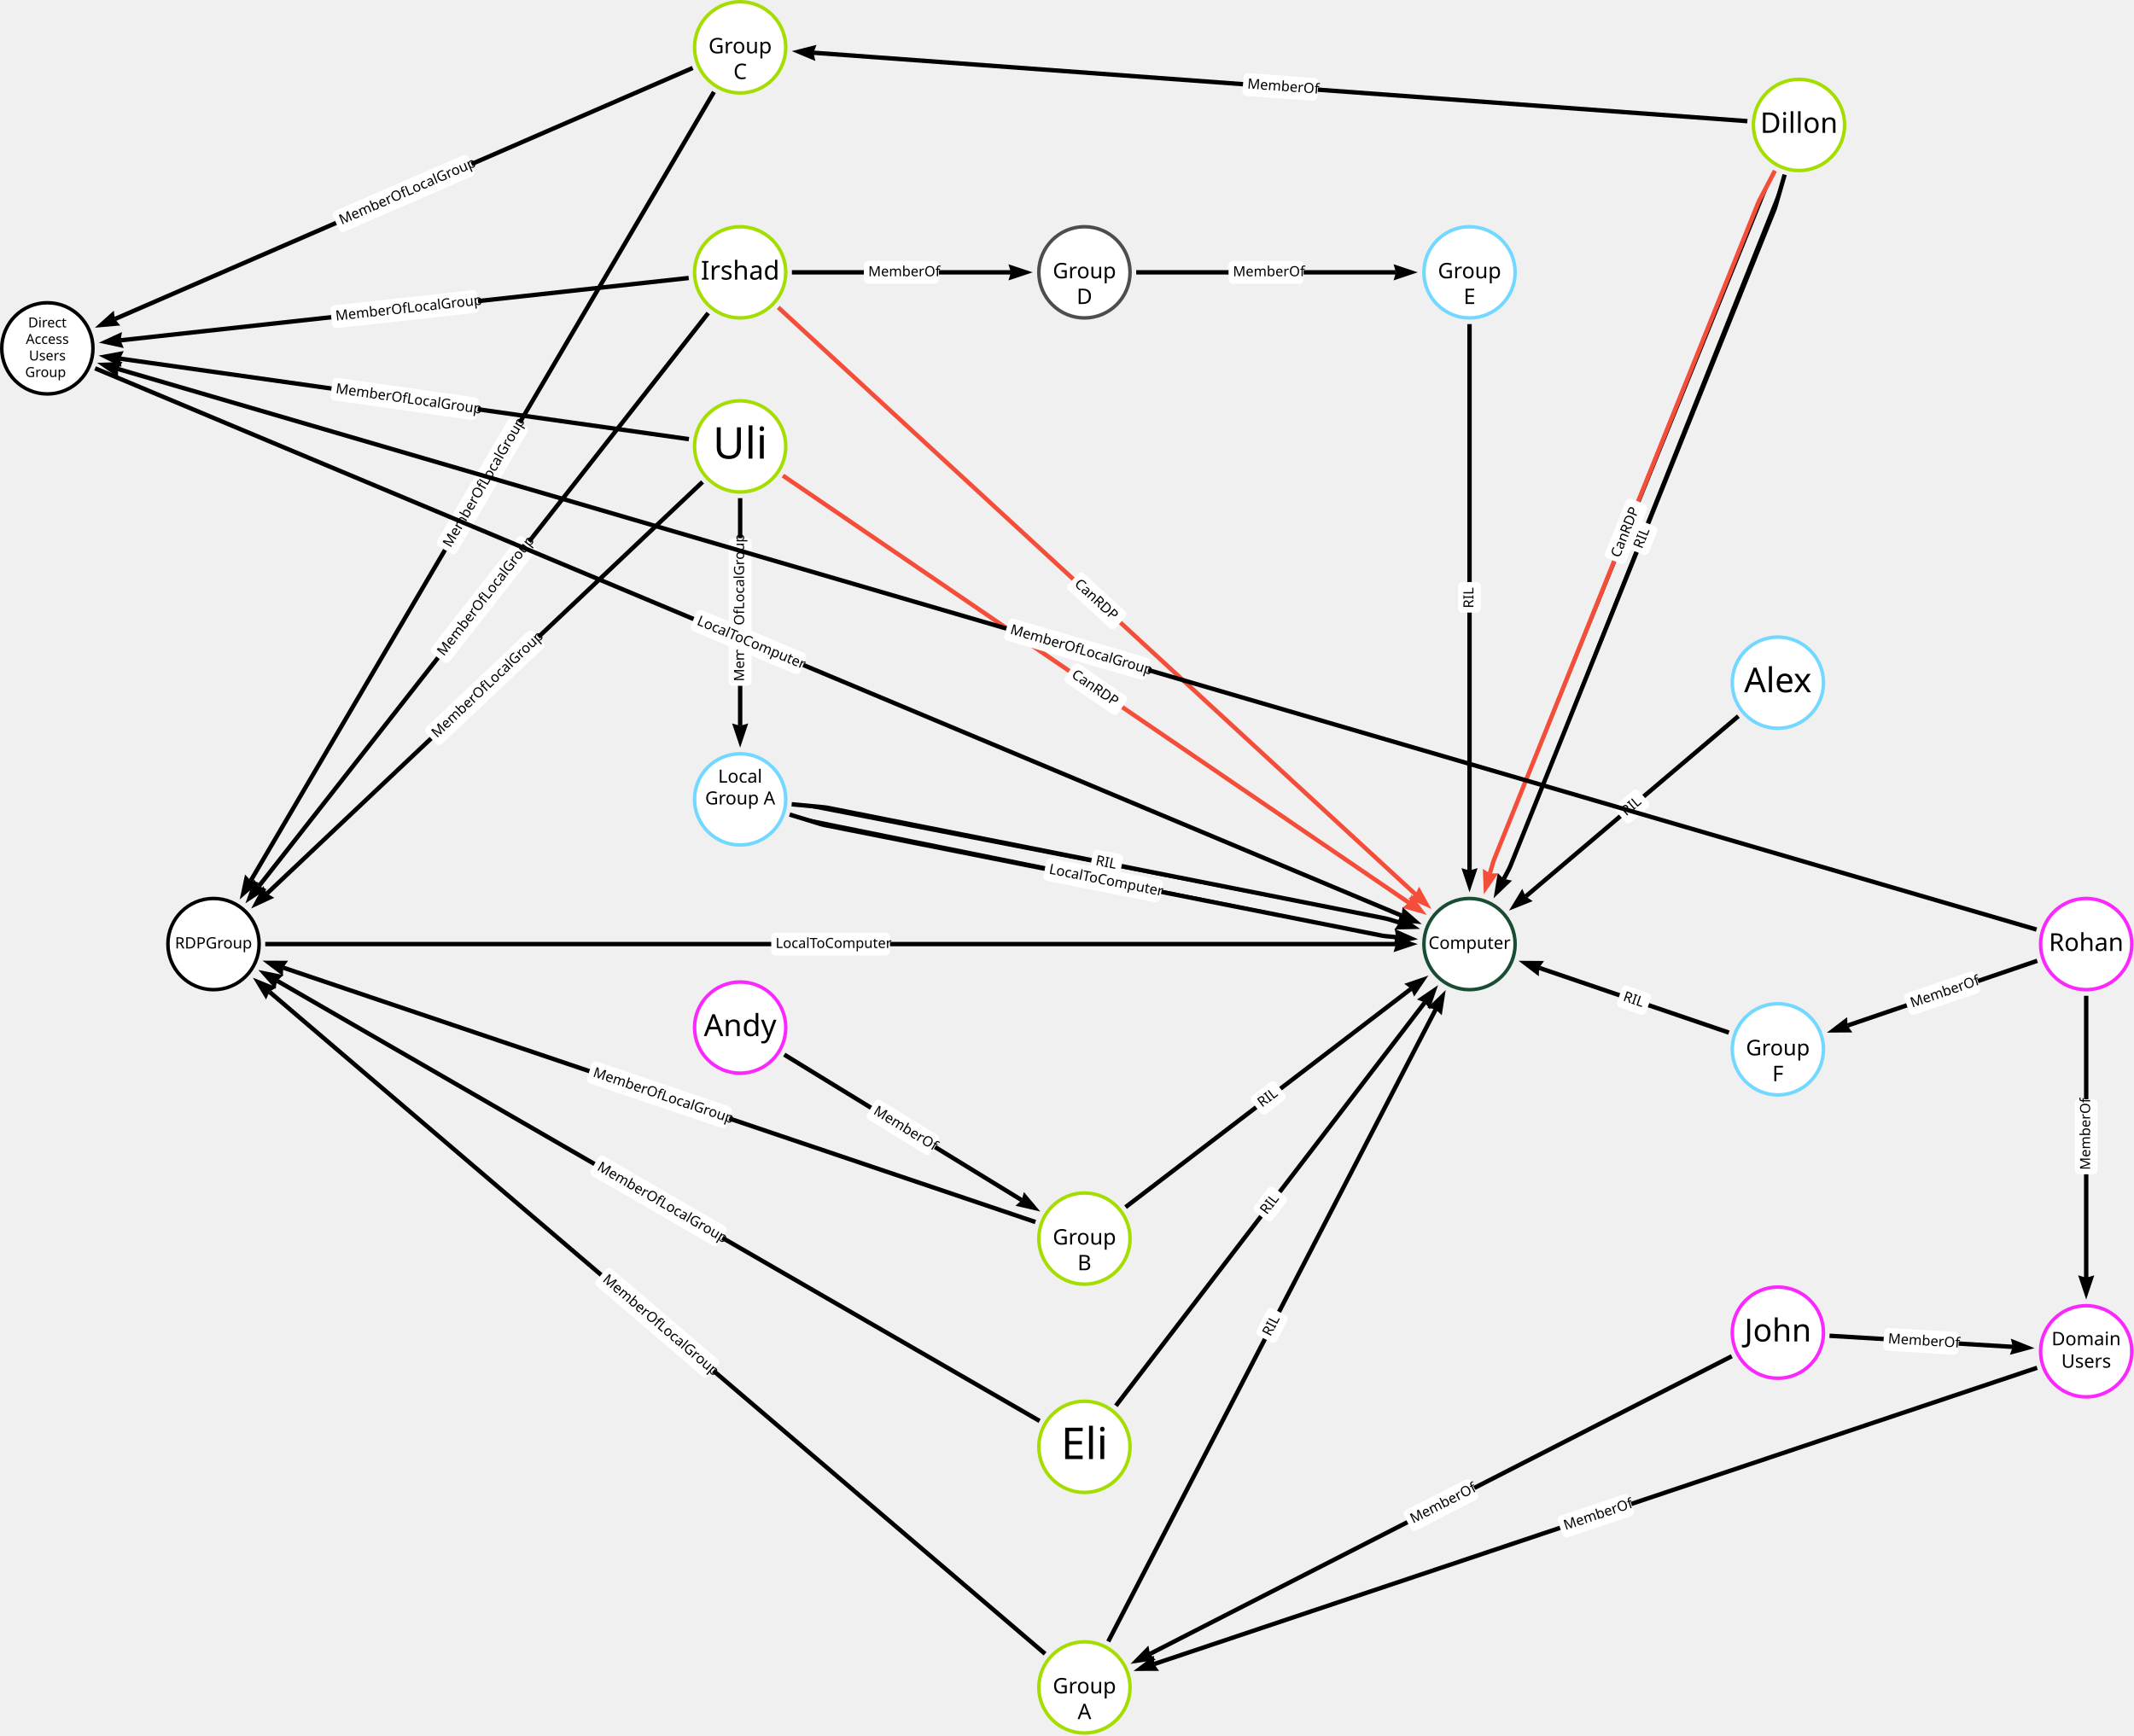
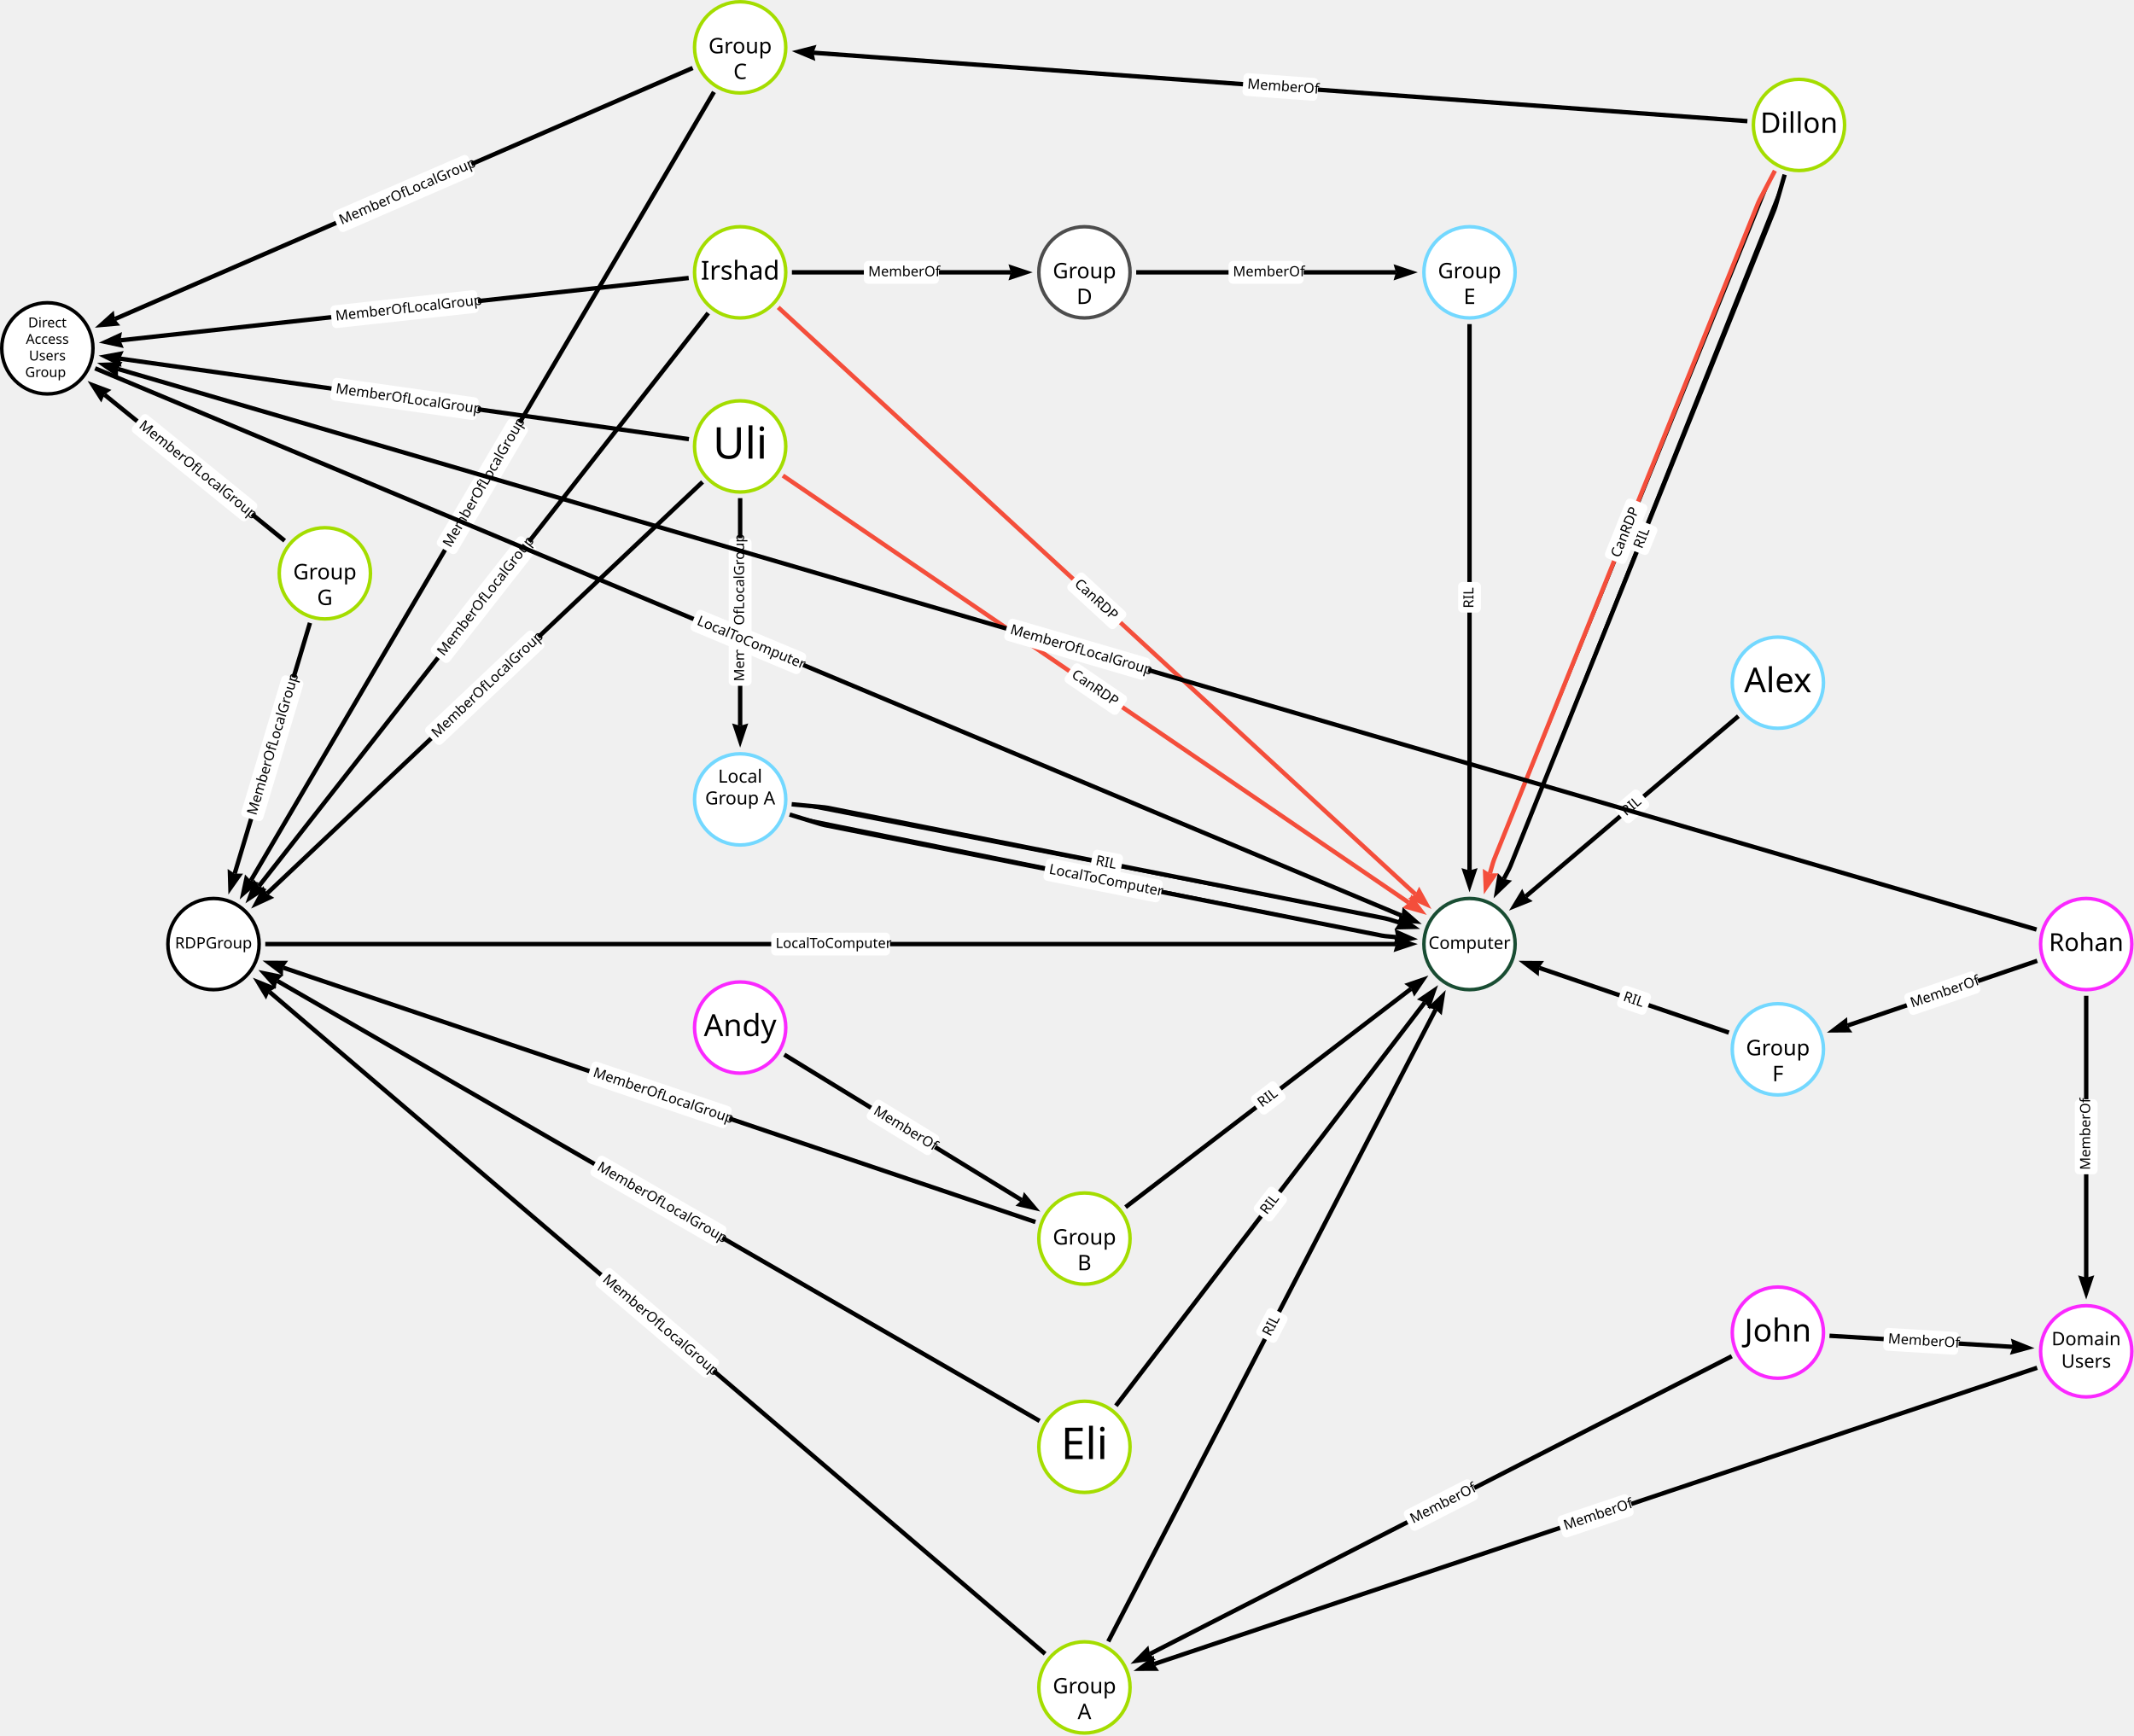
<svg xmlns="http://www.w3.org/2000/svg" width="2433" height="1979" viewBox="0 0 2433 1979">
  <defs>
    <style type="text/css" />
  </defs>
  <g transform="translate(-75 58) scale(1)">
    <g class="relationship">
      <g transform="translate(2101.964 1461.563) rotate(152.9017)" stroke-width="5" stroke="#000000">
        <path d="M 59 0 L 804.203 0" />
        <polygon points="-24.862,0 -27.625,9.208 0,0 -27.625,-9.208" fill="#000000" transform="translate(829.0656 0) rotate(0)" stroke="none" />
      </g>
      <g transform="translate(1717.741 1658.166) rotate(332.9017) translate(0 -13)">
        <g transform="translate(0 0)">
          <g transform="translate(-42.78516 0)" fill="#ffffff" stroke="#000000" stroke-width="0">
            <rect x="0" y="0" width="85.57" height="26" rx="5" ry="5" stroke="none" />
            <text xml:space="preserve" x="5" y="17.457" stroke="none" text-anchor="left" font-family="sans-serif" font-size="16" font-weight="normal" fill="#000000">MemberOf</text>
          </g>
        </g>
      </g>
    </g>
    <g class="relationship">
      <g transform="translate(1311.385 1866.094) rotate(-139.5153)" stroke-width="5" stroke="#000000">
        <path d="M 59 0 L 1221.665 0" />
        <polygon points="-24.862,0 -27.625,9.208 0,0 -27.625,-9.208" fill="#000000" transform="translate(1246.527 0) rotate(0)" stroke="none" />
      </g>
      <g transform="translate(824.3609 1450.361) rotate(40.48469) translate(0 -13)">
        <g transform="translate(0 0)">
          <g transform="translate(-84.14453 0)" fill="#ffffff" stroke="#000000" stroke-width="0">
            <rect x="0" y="0" width="168.289" height="26" rx="5" ry="5" stroke="none" />
            <text xml:space="preserve" x="5" y="17.457" stroke="none" text-anchor="left" font-family="sans-serif" font-size="16" font-weight="normal" fill="#000000">MemberOfLocalGroup</text>
          </g>
        </g>
      </g>
    </g>
    <g class="relationship">
      <g transform="translate(318.4277 1018.487) rotate(0)" stroke-width="5" stroke="#000000">
        <path d="M 59 0 L 1348.131 0" />
        <polygon points="-24.862,0 -27.625,9.208 0,0 -27.625,-9.208" fill="#000000" transform="translate(1372.994 0) rotate(0)" stroke="none" />
      </g>
      <g transform="translate(1021.993 1018.487) rotate(0) translate(0 -13)">
        <g transform="translate(0 0)">
          <g transform="translate(-67.69922 0)" fill="#ffffff" stroke="#000000" stroke-width="0">
            <rect x="0" y="0" width="135.398" height="26" rx="5" ry="5" stroke="none" />
            <text xml:space="preserve" x="5" y="17.457" stroke="none" text-anchor="left" font-family="sans-serif" font-size="16" font-weight="normal" fill="#000000">LocalToComputer</text>
          </g>
        </g>
      </g>
    </g>
    <g class="relationship">
      <g transform="translate(1311.385 1866.094) rotate(-62.61709)" stroke-width="5" stroke="#000000">
        <path d="M 59 0 L 870.701 0" />
        <polygon points="-24.862,0 -27.625,9.208 0,0 -27.625,-9.208" fill="#000000" transform="translate(895.5628 0) rotate(0)" stroke="none" />
      </g>
      <g transform="translate(1525.185 1453.329) rotate(-62.61709) translate(0 -13)">
        <g transform="translate(0 0)">
          <g transform="translate(-17.44922 0)" fill="#ffffff" stroke="#000000" stroke-width="0">
            <rect x="0" y="0" width="34.898" height="26" rx="5" ry="5" stroke="none" />
            <text xml:space="preserve" x="5" y="17.457" stroke="none" text-anchor="left" font-family="sans-serif" font-size="16" font-weight="normal" fill="#000000">RIL</text>
          </g>
        </g>
      </g>
    </g>
    <g class="relationship">
      <g transform="translate(2453.506 1018.487) rotate(161.1508)" stroke-width="5" stroke="#000000">
        <path d="M 59 0 L 287.601 0" />
        <polygon points="-24.862,0 -27.625,9.208 0,0 -27.625,-9.208" fill="#000000" transform="translate(312.4631 0) rotate(0)" stroke="none" />
      </g>
      <g transform="translate(2289.499 1074.477) rotate(341.1508) translate(0 -13)">
        <g transform="translate(0 0)">
          <g transform="translate(-42.78516 0)" fill="#ffffff" stroke="#000000" stroke-width="0">
            <rect x="0" y="0" width="85.57" height="26" rx="5" ry="5" stroke="none" />
            <text xml:space="preserve" x="5" y="17.457" stroke="none" text-anchor="left" font-family="sans-serif" font-size="16" font-weight="normal" fill="#000000">MemberOf</text>
          </g>
        </g>
      </g>
    </g>
    <g class="relationship">
      <g transform="translate(2101.964 1138.499) rotate(-161.1508)" stroke-width="5" stroke="#000000">
        <path d="M 59 0 L 287.601 0" />
        <polygon points="-24.862,0 -27.625,9.208 0,0 -27.625,-9.208" fill="#000000" transform="translate(312.4631 0) rotate(0)" stroke="none" />
      </g>
      <g transform="translate(1937.957 1082.509) rotate(18.84922) translate(0 -13)">
        <g transform="translate(0 0)">
          <g transform="translate(-17.44922 0)" fill="#ffffff" stroke="#000000" stroke-width="0">
            <rect x="0" y="0" width="34.898" height="26" rx="5" ry="5" stroke="none" />
            <text xml:space="preserve" x="5" y="17.457" stroke="none" text-anchor="left" font-family="sans-serif" font-size="16" font-weight="normal" fill="#000000">RIL</text>
          </g>
        </g>
      </g>
    </g>
    <g class="relationship">
      <g transform="translate(2453.506 1482.823) rotate(161.4494)" stroke-width="5" stroke="#000000">
        <path d="M 59 0 L 1120.853 0" />
        <polygon points="-24.862,0 -27.625,9.208 0,0 -27.625,-9.208" fill="#000000" transform="translate(1145.715 0) rotate(0)" stroke="none" />
      </g>
      <g transform="translate(1894.23 1670.503) rotate(341.4494) translate(0 -13)">
        <g transform="translate(0 0)">
          <g transform="translate(-42.78516 0)" fill="#ffffff" stroke="#000000" stroke-width="0">
            <rect x="0" y="0" width="85.57" height="26" rx="5" ry="5" stroke="none" />
            <text xml:space="preserve" x="5" y="17.457" stroke="none" text-anchor="left" font-family="sans-serif" font-size="16" font-weight="normal" fill="#000000">MemberOf</text>
          </g>
        </g>
      </g>
    </g>
    <g class="relationship">
      <g transform="translate(2101.964 1461.563) rotate(3.460783)" stroke-width="5" stroke="#000000">
        <path d="M 59 0 L 268.322 0" />
        <polygon points="-24.862,0 -27.625,9.208 0,0 -27.625,-9.208" fill="#000000" transform="translate(293.1846 0) rotate(0)" stroke="none" />
      </g>
      <g transform="translate(2265.326 1471.442) rotate(3.460783) translate(0 -13)">
        <g transform="translate(0 0)">
          <g transform="translate(-42.78516 0)" fill="#ffffff" stroke="#000000" stroke-width="0">
            <rect x="0" y="0" width="85.57" height="26" rx="5" ry="5" stroke="none" />
            <text xml:space="preserve" x="5" y="17.457" stroke="none" text-anchor="left" font-family="sans-serif" font-size="16" font-weight="normal" fill="#000000">MemberOf</text>
          </g>
        </g>
      </g>
    </g>
    <g class="relationship">
      <g transform="translate(2453.506 1018.487) rotate(90)" stroke-width="5" stroke="#000000">
        <path d="M 59 0 L 380.473 0" />
        <polygon points="-24.862,0 -27.625,9.208 0,0 -27.625,-9.208" fill="#000000" transform="translate(405.3354 0) rotate(0)" stroke="none" />
      </g>
      <g transform="translate(2453.506 1238.224) rotate(270) translate(0 -13)">
        <g transform="translate(0 0)">
          <g transform="translate(-42.78516 0)" fill="#ffffff" stroke="#000000" stroke-width="0">
            <rect x="0" y="0" width="85.57" height="26" rx="5" ry="5" stroke="none" />
            <text xml:space="preserve" x="5" y="17.457" stroke="none" text-anchor="left" font-family="sans-serif" font-size="16" font-weight="normal" fill="#000000">MemberOf</text>
          </g>
        </g>
      </g>
    </g>
    <g class="relationship">
      <g transform="translate(918.8589 1113.716) rotate(31.50534)" stroke-width="5" stroke="#000000">
        <path d="M 59 0 L 376.529 0" />
        <polygon points="-24.862,0 -27.625,9.208 0,0 -27.625,-9.208" fill="#000000" transform="translate(401.3913 0) rotate(0)" stroke="none" />
      </g>
      <g transform="translate(1104.523 1227.515) rotate(31.50534) translate(0 -13)">
        <g transform="translate(0 0)">
          <g transform="translate(-42.78516 0)" fill="#ffffff" stroke="#000000" stroke-width="0">
            <rect x="0" y="0" width="85.57" height="26" rx="5" ry="5" stroke="none" />
            <text xml:space="preserve" x="5" y="17.457" stroke="none" text-anchor="left" font-family="sans-serif" font-size="16" font-weight="normal" fill="#000000">MemberOf</text>
          </g>
        </g>
      </g>
    </g>
    <g class="relationship">
      <g transform="translate(1311.385 1354.306) rotate(-161.3144)" stroke-width="5" stroke="#000000">
        <path d="M 59 0 L 964.345 0" />
        <polygon points="-24.862,0 -27.625,9.208 0,0 -27.625,-9.208" fill="#000000" transform="translate(989.2069 0) rotate(0)" stroke="none" />
      </g>
      <g transform="translate(826.6819 1190.379) rotate(18.68558) translate(0 -13)">
        <g transform="translate(0 0)">
          <g transform="translate(-84.14453 0)" fill="#ffffff" stroke="#000000" stroke-width="0">
            <rect x="0" y="0" width="168.289" height="26" rx="5" ry="5" stroke="none" />
            <text xml:space="preserve" x="5" y="17.457" stroke="none" text-anchor="left" font-family="sans-serif" font-size="16" font-weight="normal" fill="#000000">MemberOfLocalGroup</text>
          </g>
        </g>
      </g>
    </g>
    <g class="relationship">
      <g transform="translate(1311.385 1354.306) rotate(-37.41234)" stroke-width="5" stroke="#000000">
        <path d="M 59 0 L 468.883 0" />
        <polygon points="-24.862,0 -27.625,9.208 0,0 -27.625,-9.208" fill="#000000" transform="translate(493.7455 0) rotate(0)" stroke="none" />
      </g>
      <g transform="translate(1521.029 1193.949) rotate(-37.41234) translate(0 -13)">
        <g transform="translate(0 0)">
          <g transform="translate(-17.44922 0)" fill="#ffffff" stroke="#000000" stroke-width="0">
            <rect x="0" y="0" width="34.898" height="26" rx="5" ry="5" stroke="none" />
            <text xml:space="preserve" x="5" y="17.457" stroke="none" text-anchor="left" font-family="sans-serif" font-size="16" font-weight="normal" fill="#000000">RIL</text>
          </g>
        </g>
      </g>
    </g>
    <g class="relationship">
      <g transform="translate(1311.385 1591.771) rotate(-52.5541)" stroke-width="5" stroke="#000000">
        <path d="M 59 0 L 638.224 0" />
        <polygon points="-24.862,0 -27.625,9.208 0,0 -27.625,-9.208" fill="#000000" transform="translate(663.0857 0) rotate(0)" stroke="none" />
      </g>
      <g transform="translate(1523.345 1314.999) rotate(-52.5541) translate(0 -13)">
        <g transform="translate(0 0)">
          <g transform="translate(-17.44922 0)" fill="#ffffff" stroke="#000000" stroke-width="0">
            <rect x="0" y="0" width="34.898" height="26" rx="5" ry="5" stroke="none" />
            <text xml:space="preserve" x="5" y="17.457" stroke="none" text-anchor="left" font-family="sans-serif" font-size="16" font-weight="normal" fill="#000000">RIL</text>
          </g>
        </g>
      </g>
    </g>
    <g class="relationship">
      <g transform="translate(1311.385 1591.771) rotate(-150)" stroke-width="5" stroke="#000000">
        <path d="M 59 0 L 1062.706 0" />
        <polygon points="-24.862,0 -27.625,9.208 0,0 -27.625,-9.208" fill="#000000" transform="translate(1087.568 0) rotate(0)" stroke="none" />
      </g>
      <g transform="translate(825.6717 1311.345) rotate(30) translate(0 -13)">
        <g transform="translate(0 0)">
          <g transform="translate(-84.14453 0)" fill="#ffffff" stroke="#000000" stroke-width="0">
            <rect x="0" y="0" width="168.289" height="26" rx="5" ry="5" stroke="none" />
            <text xml:space="preserve" x="5" y="17.457" stroke="none" text-anchor="left" font-family="sans-serif" font-size="16" font-weight="normal" fill="#000000">MemberOfLocalGroup</text>
          </g>
        </g>
      </g>
    </g>
    <g class="relationship">
      <g transform="translate(918.8589 -4) rotate(120.4226)" stroke-width="5" stroke="#000000">
        <path d="M 59 0 L 1101.886 0" />
        <polygon points="-24.862,0 -27.625,9.208 0,0 -27.625,-9.208" fill="#000000" transform="translate(1126.748 0) rotate(0)" stroke="none" />
      </g>
      <g transform="translate(624.938 496.5242) rotate(300.4226) translate(0 -13)">
        <g transform="translate(0 0)">
          <g transform="translate(-84.14453 0)" fill="#ffffff" stroke="#000000" stroke-width="0">
            <rect x="0" y="0" width="168.289" height="26" rx="5" ry="5" stroke="none" />
            <text xml:space="preserve" x="5" y="17.457" stroke="none" text-anchor="left" font-family="sans-serif" font-size="16" font-weight="normal" fill="#000000">MemberOfLocalGroup</text>
          </g>
        </g>
      </g>
    </g>
    <g class="relationship">
      <g transform="translate(2126.055 84.45801) rotate(111.9082)" stroke-width="5" stroke="#000000">
        <path d="M 58.695 -5.99 L 95.969 -9.793 A 40 40 0 0 1 100.03 -10 L 503.366 -10 L 906.703 -10 A 40 40 0 0 1 910.764 -9.793 L 923.304 -8.514 L 923.304 -8.514" />
        <polygon points="-24.862,0 -27.625,9.208 0,0 -27.625,-9.208" fill="#000000" transform="translate(1006.733 0) rotate(5.826689) translate(-59 0)" stroke="none" />
      </g>
      <g transform="translate(1947.516 555.2039) rotate(291.9082) translate(0 -13)">
        <g transform="translate(0 0)">
          <g transform="translate(-17.44922 0)" fill="#ffffff" stroke="#000000" stroke-width="0">
            <rect x="0" y="0" width="34.898" height="26" rx="5" ry="5" stroke="none" />
            <text xml:space="preserve" x="5" y="17.457" stroke="none" text-anchor="left" font-family="sans-serif" font-size="16" font-weight="normal" fill="#000000">RIL</text>
          </g>
        </g>
      </g>
    </g>
    <g class="relationship">
      <g transform="translate(2126.055 84.45801) rotate(111.9082)" stroke-width="5" stroke="#f44e3b">
        <path d="M 58.695 5.99 L 95.969 9.793 A 40 40 0 0 0 100.03 10 L 503.366 10 L 906.703 10 A 40 40 0 0 0 910.764 9.793 L 923.304 8.514 L 923.304 8.514" />
        <polygon points="-24.862,0 -27.625,9.208 0,0 -27.625,-9.208" fill="#f44e3b" transform="translate(1006.733 0) rotate(-5.826689) translate(-59 0)" stroke="none" />
      </g>
      <g transform="translate(1928.96 547.7415) rotate(291.9082) translate(0 -13)">
        <g transform="translate(0 0)">
          <g transform="translate(-36.56641 0)" fill="#ffffff" stroke="#000000" stroke-width="0">
            <rect x="0" y="0" width="73.133" height="26" rx="5" ry="5" stroke="none" />
            <text xml:space="preserve" x="5" y="17.457" stroke="none" text-anchor="left" font-family="sans-serif" font-size="16" font-weight="normal" fill="#000000">CanRDP</text>
          </g>
        </g>
      </g>
    </g>
    <g class="relationship">
      <g transform="translate(2126.055 84.45801) rotate(-175.8091)" stroke-width="5" stroke="#000000">
        <path d="M 59 0 L 1126.57 0" />
        <polygon points="-24.862,0 -27.625,9.208 0,0 -27.625,-9.208" fill="#000000" transform="translate(1151.432 0) rotate(0)" stroke="none" />
      </g>
      <g transform="translate(1534.855 41.13746) rotate(4.190894) translate(0 -13)">
        <g transform="translate(0 0)">
          <g transform="translate(-42.78516 0)" fill="#ffffff" stroke="#000000" stroke-width="0">
            <rect x="0" y="0" width="85.57" height="26" rx="5" ry="5" stroke="none" />
            <text xml:space="preserve" x="5" y="17.457" stroke="none" text-anchor="left" font-family="sans-serif" font-size="16" font-weight="normal" fill="#000000">MemberOf</text>
          </g>
        </g>
      </g>
    </g>
    <g class="relationship">
      <g transform="translate(918.8589 451.0237) rotate(136.6169)" stroke-width="5" stroke="#000000">
        <path d="M 59 0 L 742.293 0" />
        <polygon points="-24.862,0 -27.625,9.208 0,0 -27.625,-9.208" fill="#000000" transform="translate(767.1553 0) rotate(0)" stroke="none" />
      </g>
      <g transform="translate(627.6779 726.2169) rotate(316.6169) translate(0 -13)">
        <g transform="translate(0 0)">
          <g transform="translate(-84.14453 0)" fill="#ffffff" stroke="#000000" stroke-width="0">
            <rect x="0" y="0" width="168.289" height="26" rx="5" ry="5" stroke="none" />
            <text xml:space="preserve" x="5" y="17.457" stroke="none" text-anchor="left" font-family="sans-serif" font-size="16" font-weight="normal" fill="#000000">MemberOfLocalGroup</text>
          </g>
        </g>
      </g>
    </g>
    <g class="relationship">
      <g transform="translate(918.8589 853.5025) rotate(11.22195)" stroke-width="5" stroke="#000000">
        <path d="M 58.695 -5.99 L 95.969 -9.793 A 40 40 0 0 1 100.03 -10 L 423.886 -10 L 747.741 -10 A 40 40 0 0 1 751.802 -9.793 L 764.342 -8.514 L 764.342 -8.514" />
        <polygon points="-24.862,0 -27.625,9.208 0,0 -27.625,-9.208" fill="#000000" transform="translate(847.7712 0) rotate(5.826689) translate(-59 0)" stroke="none" />
      </g>
      <g transform="translate(1336.586 926.1861) rotate(11.22195) translate(0 -13)">
        <g transform="translate(0 0)">
          <g transform="translate(-17.44922 0)" fill="#ffffff" stroke="#000000" stroke-width="0">
            <rect x="0" y="0" width="34.898" height="26" rx="5" ry="5" stroke="none" />
            <text xml:space="preserve" x="5" y="17.457" stroke="none" text-anchor="left" font-family="sans-serif" font-size="16" font-weight="normal" fill="#000000">RIL</text>
          </g>
        </g>
      </g>
    </g>
    <g class="relationship">
      <g transform="translate(918.8589 853.5025) rotate(11.22195)" stroke-width="5" stroke="#000000">
        <path d="M 58.695 5.99 L 95.969 9.793 A 40 40 0 0 0 100.03 10 L 423.886 10 L 747.741 10 A 40 40 0 0 0 751.802 9.793 L 764.342 8.514 L 764.342 8.514" />
        <polygon points="-24.862,0 -27.625,9.208 0,0 -27.625,-9.208" fill="#000000" transform="translate(847.7712 0) rotate(-5.826689) translate(-59 0)" stroke="none" />
      </g>
      <g transform="translate(1332.694 945.8037) rotate(11.22195) translate(0 -13)">
        <g transform="translate(0 0)">
          <g transform="translate(-67.69922 0)" fill="#ffffff" stroke="#000000" stroke-width="0">
            <rect x="0" y="0" width="135.398" height="26" rx="5" ry="5" stroke="none" />
            <text xml:space="preserve" x="5" y="17.457" stroke="none" text-anchor="left" font-family="sans-serif" font-size="16" font-weight="normal" fill="#000000">LocalToComputer</text>
          </g>
        </g>
      </g>
    </g>
    <g class="relationship">
      <g transform="translate(918.8589 451.0237) rotate(90)" stroke-width="5" stroke="#000000">
        <path d="M 59 0 L 318.617 0" />
        <polygon points="-24.862,0 -27.625,9.208 0,0 -27.625,-9.208" fill="#000000" transform="translate(343.4788 0) rotate(0)" stroke="none" />
      </g>
      <g transform="translate(918.8589 639.832) rotate(270) translate(0 -13)">
        <g transform="translate(0 0)">
          <g transform="translate(-84.14453 0)" fill="#ffffff" stroke="#000000" stroke-width="0">
            <rect x="0" y="0" width="168.289" height="26" rx="5" ry="5" stroke="none" />
            <text xml:space="preserve" x="5" y="17.457" stroke="none" text-anchor="left" font-family="sans-serif" font-size="16" font-weight="normal" fill="#000000">MemberOfLocalGroup</text>
          </g>
        </g>
      </g>
    </g>
    <g class="relationship">
      <g transform="translate(918.8589 451.0237) rotate(34.30988)" stroke-width="5" stroke="#f44e3b">
        <path d="M 59 0 L 922.871 0" />
        <polygon points="-24.862,0 -27.625,9.208 0,0 -27.625,-9.208" fill="#f44e3b" transform="translate(947.7329 0) rotate(0)" stroke="none" />
      </g>
      <g transform="translate(1324.372 727.7485) rotate(34.30988) translate(0 -13)">
        <g transform="translate(0 0)">
          <g transform="translate(-36.56641 0)" fill="#ffffff" stroke="#000000" stroke-width="0">
            <rect x="0" y="0" width="73.133" height="26" rx="5" ry="5" stroke="none" />
            <text xml:space="preserve" x="5" y="17.457" stroke="none" text-anchor="left" font-family="sans-serif" font-size="16" font-weight="normal" fill="#000000">CanRDP</text>
          </g>
        </g>
      </g>
    </g>
    <g class="relationship">
      <g transform="translate(918.8589 252.5265) rotate(0)" stroke-width="5" stroke="#000000">
        <path d="M 59 0 L 308.664 0" />
        <polygon points="-24.862,0 -27.625,9.208 0,0 -27.625,-9.208" fill="#000000" transform="translate(333.5257 0) rotate(0)" stroke="none" />
      </g>
      <g transform="translate(1102.691 252.5265) rotate(0) translate(0 -13)">
        <g transform="translate(0 0)">
          <g transform="translate(-42.78516 0)" fill="#ffffff" stroke="#000000" stroke-width="0">
            <rect x="0" y="0" width="85.57" height="26" rx="5" ry="5" stroke="none" />
            <text xml:space="preserve" x="5" y="17.457" stroke="none" text-anchor="left" font-family="sans-serif" font-size="16" font-weight="normal" fill="#000000">MemberOf</text>
          </g>
        </g>
      </g>
    </g>
    <g class="relationship">
      <g transform="translate(918.8589 252.5265) rotate(128.0926)" stroke-width="5" stroke="#000000">
        <path d="M 59 0 L 889.387 0" />
        <polygon points="-24.862,0 -27.625,9.208 0,0 -27.625,-9.208" fill="#000000" transform="translate(914.249 0) rotate(0)" stroke="none" />
      </g>
      <g transform="translate(626.3124 625.7235) rotate(308.0926) translate(0 -13)">
        <g transform="translate(0 0)">
          <g transform="translate(-84.14453 0)" fill="#ffffff" stroke="#000000" stroke-width="0">
            <rect x="0" y="0" width="168.289" height="26" rx="5" ry="5" stroke="none" />
            <text xml:space="preserve" x="5" y="17.457" stroke="none" text-anchor="left" font-family="sans-serif" font-size="16" font-weight="normal" fill="#000000">MemberOfLocalGroup</text>
          </g>
        </g>
      </g>
    </g>
    <g class="relationship">
      <g transform="translate(918.8589 252.5265) rotate(42.6485)" stroke-width="5" stroke="#f44e3b">
        <path d="M 59 0 L 1046.709 0" />
        <polygon points="-24.862,0 -27.625,9.208 0,0 -27.625,-9.208" fill="#f44e3b" transform="translate(1071.572 0) rotate(0)" stroke="none" />
      </g>
      <g transform="translate(1325.497 627.0849) rotate(42.6485) translate(0 -13)">
        <g transform="translate(0 0)">
          <g transform="translate(-36.56641 0)" fill="#ffffff" stroke="#000000" stroke-width="0">
            <rect x="0" y="0" width="73.133" height="26" rx="5" ry="5" stroke="none" />
            <text xml:space="preserve" x="5" y="17.457" stroke="none" text-anchor="left" font-family="sans-serif" font-size="16" font-weight="normal" fill="#000000">CanRDP</text>
          </g>
        </g>
      </g>
    </g>
    <g class="relationship">
      <g transform="translate(2101.964 720.4407) rotate(139.7079)" stroke-width="5" stroke="#000000">
        <path d="M 59 0 L 377.022 0" />
        <polygon points="-24.862,0 -27.625,9.208 0,0 -27.625,-9.208" fill="#000000" transform="translate(401.8837 0) rotate(0)" stroke="none" />
      </g>
      <g transform="translate(1935.674 861.425) rotate(319.7079) translate(0 -13)">
        <g transform="translate(0 0)">
          <g transform="translate(-17.44922 0)" fill="#ffffff" stroke="#000000" stroke-width="0">
            <rect x="0" y="0" width="34.898" height="26" rx="5" ry="5" stroke="none" />
            <text xml:space="preserve" x="5" y="17.457" stroke="none" text-anchor="left" font-family="sans-serif" font-size="16" font-weight="normal" fill="#000000">RIL</text>
          </g>
        </g>
      </g>
    </g>
    <g class="relationship">
      <g transform="translate(1311.385 252.5265) rotate(0)" stroke-width="5" stroke="#000000">
        <path d="M 59 0 L 355.175 0" />
        <polygon points="-24.862,0 -27.625,9.208 0,0 -27.625,-9.208" fill="#000000" transform="translate(380.0368 0) rotate(0)" stroke="none" />
      </g>
      <g transform="translate(1518.472 252.5265) rotate(0) translate(0 -13)">
        <g transform="translate(0 0)">
          <g transform="translate(-42.78516 0)" fill="#ffffff" stroke="#000000" stroke-width="0">
            <rect x="0" y="0" width="85.57" height="26" rx="5" ry="5" stroke="none" />
            <text xml:space="preserve" x="5" y="17.457" stroke="none" text-anchor="left" font-family="sans-serif" font-size="16" font-weight="normal" fill="#000000">MemberOf</text>
          </g>
        </g>
      </g>
    </g>
    <g class="relationship">
      <g transform="translate(1750.421 252.5265) rotate(90)" stroke-width="5" stroke="#000000">
        <path d="M 59 0 L 682.099 0" />
        <polygon points="-24.862,0 -27.625,9.208 0,0 -27.625,-9.208" fill="#000000" transform="translate(706.9608 0) rotate(0)" stroke="none" />
      </g>
      <g transform="translate(1750.421 623.0758) rotate(270) translate(0 -13)">
        <g transform="translate(0 0)">
          <g transform="translate(-17.44922 0)" fill="#ffffff" stroke="#000000" stroke-width="0">
            <rect x="0" y="0" width="34.898" height="26" rx="5" ry="5" stroke="none" />
            <text xml:space="preserve" x="5" y="17.457" stroke="none" text-anchor="left" font-family="sans-serif" font-size="16" font-weight="normal" fill="#000000">RIL</text>
          </g>
        </g>
      </g>
    </g>
    <g class="relationship">
      <g transform="translate(918.8589 -4) rotate(156.5148)" stroke-width="5" stroke="#000000">
        <path d="M 59 0 L 777.335 0" />
        <polygon points="-24.862,0 -27.625,9.208 0,0 -27.625,-9.208" fill="#000000" transform="translate(802.1976 0) rotate(0)" stroke="none" />
      </g>
      <g transform="translate(535.3308 162.6446) rotate(336.5148) translate(0 -13)">
        <g transform="translate(0 0)">
          <g transform="translate(-84.14453 0)" fill="#ffffff" stroke="#000000" stroke-width="0">
            <rect x="0" y="0" width="168.289" height="26" rx="5" ry="5" stroke="none" />
            <text xml:space="preserve" x="5" y="17.457" stroke="none" text-anchor="left" font-family="sans-serif" font-size="16" font-weight="normal" fill="#000000">MemberOfLocalGroup</text>
          </g>
        </g>
      </g>
    </g>
    <g class="relationship">
      <g transform="translate(129 339.1971) rotate(22.73112)" stroke-width="5" stroke="#000000">
        <path d="M 59 0 L 1674.103 0" />
        <polygon points="-24.862,0 -27.625,9.208 0,0 -27.625,-9.208" fill="#000000" transform="translate(1698.965 0) rotate(0)" stroke="none" />
      </g>
      <g transform="translate(928.2451 674.0388) rotate(22.73112) translate(0 -13)">
        <g transform="translate(0 0)">
          <g transform="translate(-67.69922 0)" fill="#ffffff" stroke="#000000" stroke-width="0">
            <rect x="0" y="0" width="135.398" height="26" rx="5" ry="5" stroke="none" />
            <text xml:space="preserve" x="5" y="17.457" stroke="none" text-anchor="left" font-family="sans-serif" font-size="16" font-weight="normal" fill="#000000">LocalToComputer</text>
          </g>
        </g>
      </g>
    </g>
    <g class="relationship">
      <g transform="translate(918.8589 252.5265) rotate(173.738)" stroke-width="5" stroke="#000000">
        <path d="M 59 0 L 710.738 0" />
        <polygon points="-24.862,0 -27.625,9.208 0,0 -27.625,-9.208" fill="#000000" transform="translate(735.5998 0) rotate(0)" stroke="none" />
      </g>
      <g transform="translate(536.2863 294.5059) rotate(353.738) translate(0 -13)">
        <g transform="translate(0 0)">
          <g transform="translate(-84.14453 0)" fill="#ffffff" stroke="#000000" stroke-width="0">
            <rect x="0" y="0" width="168.289" height="26" rx="5" ry="5" stroke="none" />
            <text xml:space="preserve" x="5" y="17.457" stroke="none" text-anchor="left" font-family="sans-serif" font-size="16" font-weight="normal" fill="#000000">MemberOfLocalGroup</text>
          </g>
        </g>
      </g>
    </g>
    <g class="relationship">
      <g transform="translate(918.8589 451.0237) rotate(-171.9417)" stroke-width="5" stroke="#000000">
        <path d="M 59 0 L 713.874 0" />
        <polygon points="-24.862,0 -27.625,9.208 0,0 -27.625,-9.208" fill="#000000" transform="translate(738.7357 0) rotate(0)" stroke="none" />
      </g>
      <g transform="translate(536.2378 396.853) rotate(8.058258) translate(0 -13)">
        <g transform="translate(0 0)">
          <g transform="translate(-84.14453 0)" fill="#ffffff" stroke="#000000" stroke-width="0">
            <rect x="0" y="0" width="168.289" height="26" rx="5" ry="5" stroke="none" />
            <text xml:space="preserve" x="5" y="17.457" stroke="none" text-anchor="left" font-family="sans-serif" font-size="16" font-weight="normal" fill="#000000">MemberOfLocalGroup</text>
          </g>
        </g>
      </g>
    </g>
    <g class="relationship">
      <g transform="translate(2453.506 1018.487) rotate(-163.7101)" stroke-width="5" stroke="#000000">
        <path d="M 59 0 L 2337.865 0" />
        <polygon points="-24.862,0 -27.625,9.208 0,0 -27.625,-9.208" fill="#000000" transform="translate(2362.727 0) rotate(0)" stroke="none" />
      </g>
      <g transform="translate(1303.185 682.3291) rotate(16.28994) translate(0 -13)">
        <g transform="translate(0 0)">
          <g transform="translate(-84.14453 0)" fill="#ffffff" stroke="#000000" stroke-width="0">
            <rect x="0" y="0" width="168.289" height="26" rx="5" ry="5" stroke="none" />
            <text xml:space="preserve" x="5" y="17.457" stroke="none" text-anchor="left" font-family="sans-serif" font-size="16" font-weight="normal" fill="#000000">MemberOfLocalGroup</text>
          </g>
        </g>
      </g>
    </g>
+     <g class="relationship">
+       <g transform="translate(445.3575 595.728) rotate(-140.9618)" stroke-width="5" stroke="#000000">
+         <path d="M 59 0 L 323.434 0" />
+         <polygon points="-24.862,0 -27.625,9.208 0,0 -27.625,-9.208" fill="#000000" transform="translate(348.2961 0) rotate(0)" stroke="none" />
+       </g>
+       <g transform="translate(296.8343 475.2921) rotate(39.03822) translate(0 -13)">
+         <g transform="translate(0 0)">
+           <g transform="translate(-84.14453 0)" fill="#ffffff" stroke="#000000" stroke-width="0">
+             <rect x="0" y="0" width="168.289" height="26" rx="5" ry="5" stroke="none" />
+             <text xml:space="preserve" x="5" y="17.457" stroke="none" text-anchor="left" font-family="sans-serif" font-size="16" font-weight="normal" fill="#000000">MemberOfLocalGroup</text>
+           </g>
+         </g>
+       </g>
+     </g>
+     <g class="relationship">
+       <g transform="translate(445.3575 595.728) rotate(106.7119)" stroke-width="5" stroke="#000000">
+         <path d="M 59 0 L 357.541 0" />
+         <polygon points="-24.862,0 -27.625,9.208 0,0 -27.625,-9.208" fill="#000000" transform="translate(382.403 0) rotate(0)" stroke="none" />
+       </g>
+       <g transform="translate(385.4672 795.2016) rotate(286.7119) translate(0 -13)">
+         <g transform="translate(0 0)">
+           <g transform="translate(-84.14453 0)" fill="#ffffff" stroke="#000000" stroke-width="0">
+             <rect x="0" y="0" width="168.289" height="26" rx="5" ry="5" stroke="none" />
+             <text xml:space="preserve" x="5" y="17.457" stroke="none" text-anchor="left" font-family="sans-serif" font-size="16" font-weight="normal" fill="#000000">MemberOfLocalGroup</text>
+           </g>
+         </g>
+       </g>
+     </g>
    <g class="node">
      <g fill="#ffffff" stroke="#fa28ff" stroke-width="4">
        <circle cx="2101.964" cy="1461.563" r="52" />
      </g>
      <g transform="translate(2101.964 1461.563)">
        <g transform="scale(0.7226565) translate(0 0)">
          <g transform="translate(0 0)">
            <g font-family="sans-serif" font-size="50" font-weight="normal" fill="#000000" text-anchor="middle">
              <text xml:space="preserve" x="0" y="13.928" stroke="none">John</text>
            </g>
          </g>
        </g>
      </g>
    </g>
    <g class="node">
      <g fill="#ffffff" stroke="#000000" stroke-width="4">
        <circle cx="318.428" cy="1018.487" r="52" />
      </g>
      <g transform="translate(318.4277 1018.487)">
        <g transform="scale(0.3574225) translate(0 0)">
          <g transform="translate(0 0)">
            <g font-family="sans-serif" font-size="50" font-weight="normal" fill="#000000" text-anchor="middle">
              <text xml:space="preserve" x="0" y="13.928" stroke="none">RDPGroup</text>
            </g>
          </g>
        </g>
      </g>
    </g>
    <g class="node">
      <g fill="#ffffff" stroke="#194d33" stroke-width="4">
        <circle cx="1750.421" cy="1018.487" r="52" />
      </g>
      <g transform="translate(1750.421 1018.487)">
        <g transform="scale(0.3945319) translate(0 0)">
          <g transform="translate(0 0)">
            <g font-family="sans-serif" font-size="50" font-weight="normal" fill="#000000" text-anchor="middle">
              <text xml:space="preserve" x="0" y="13.928" stroke="none">Computer</text>
            </g>
          </g>
        </g>
      </g>
    </g>
    <g class="node">
      <g fill="#ffffff" stroke="#a4dd00" stroke-width="4">
        <circle cx="1311.385" cy="1866.094" r="52" />
      </g>
      <g transform="translate(1311.385 1866.094)">
        <g transform="scale(0.4882818) translate(0 0)">
          <g transform="translate(0 0)">
            <g font-family="sans-serif" font-size="50" font-weight="normal" fill="#000000" text-anchor="middle">
              <text xml:space="preserve" x="0" y="13.928" stroke="none">Group</text>
              <text xml:space="preserve" x="0" y="73.928" stroke="none" text-anchor="middle">A</text>
            </g>
          </g>
        </g>
      </g>
    </g>
    <g class="node">
      <g fill="#ffffff" stroke="#73d8ff" stroke-width="4">
        <circle cx="2101.964" cy="1138.499" r="52" />
      </g>
      <g transform="translate(2101.964 1138.499)">
        <g transform="scale(0.492188) translate(0 0)">
          <g transform="translate(0 0)">
            <g font-family="sans-serif" font-size="50" font-weight="normal" fill="#000000" text-anchor="middle">
              <text xml:space="preserve" x="0" y="13.928" stroke="none">Group</text>
              <text xml:space="preserve" x="0" y="73.928" stroke="none" text-anchor="middle">F</text>
            </g>
          </g>
        </g>
      </g>
    </g>
    <g class="node">
      <g fill="#ffffff" stroke="#fa28ff" stroke-width="4">
        <circle cx="2453.506" cy="1018.487" r="52" />
      </g>
      <g transform="translate(2453.506 1018.487)">
        <g transform="scale(0.5625004) translate(0 0)">
          <g transform="translate(0 0)">
            <g font-family="sans-serif" font-size="50" font-weight="normal" fill="#000000" text-anchor="middle">
              <text xml:space="preserve" x="0" y="13.928" stroke="none">Rohan</text>
            </g>
          </g>
        </g>
      </g>
    </g>
    <g class="node">
      <g fill="#ffffff" stroke="#fa28ff" stroke-width="4">
        <circle cx="2453.506" cy="1482.823" r="52" />
      </g>
      <g transform="translate(2453.506 1482.823)">
        <g transform="scale(0.4257818) translate(0 0)">
          <g transform="translate(0 0)">
            <g font-family="sans-serif" font-size="50" font-weight="normal" fill="#000000" text-anchor="middle">
              <text xml:space="preserve" x="0" y="-16.072" stroke="none">Domain</text>
              <text xml:space="preserve" x="0" y="43.928" stroke="none" text-anchor="middle">Users</text>
            </g>
          </g>
        </g>
      </g>
    </g>
    <g class="node">
      <g fill="#ffffff" stroke="#fa28ff" stroke-width="4">
        <circle cx="918.859" cy="1113.716" r="52" />
      </g>
      <g transform="translate(918.8589 1113.716)">
        <g transform="scale(0.6953128) translate(0 0)">
          <g transform="translate(0 0)">
            <g font-family="sans-serif" font-size="50" font-weight="normal" fill="#000000" text-anchor="middle">
              <text xml:space="preserve" x="0" y="13.928" stroke="none">Andy</text>
            </g>
          </g>
        </g>
      </g>
    </g>
    <g class="node">
      <g fill="#ffffff" stroke="#a4dd00" stroke-width="4">
        <circle cx="1311.385" cy="1354.306" r="52" />
      </g>
      <g transform="translate(1311.385 1354.306)">
        <g transform="scale(0.4882818) translate(0 0)">
          <g transform="translate(0 0)">
            <g font-family="sans-serif" font-size="50" font-weight="normal" fill="#000000" text-anchor="middle">
              <text xml:space="preserve" x="0" y="13.928" stroke="none">Group</text>
              <text xml:space="preserve" x="0" y="73.928" stroke="none" text-anchor="middle">B</text>
            </g>
          </g>
        </g>
      </g>
    </g>
    <g class="node">
      <g fill="#ffffff" stroke="#a4dd00" stroke-width="4">
        <circle cx="1311.385" cy="1591.771" r="52" />
      </g>
      <g transform="translate(1311.385 1591.771)">
        <g transform="scale(1) translate(0 0)">
          <g transform="translate(0 0)">
            <g font-family="sans-serif" font-size="50" font-weight="normal" fill="#000000" text-anchor="middle">
              <text xml:space="preserve" x="0" y="13.928" stroke="none">Eli</text>
            </g>
          </g>
        </g>
      </g>
    </g>
    <g class="node">
      <g fill="#ffffff" stroke="#a4dd00" stroke-width="4">
        <circle cx="918.859" cy="-4" r="52" />
      </g>
      <g transform="translate(918.8589 -4)">
        <g transform="scale(0.4882818) translate(0 0)">
          <g transform="translate(0 0)">
            <g font-family="sans-serif" font-size="50" font-weight="normal" fill="#000000" text-anchor="middle">
              <text xml:space="preserve" x="0" y="13.928" stroke="none">Group</text>
              <text xml:space="preserve" x="0" y="73.928" stroke="none" text-anchor="middle">C</text>
            </g>
          </g>
        </g>
      </g>
    </g>
    <g class="node">
      <g fill="#ffffff" stroke="#a4dd00" stroke-width="4">
        <circle cx="2126.055" cy="84.458" r="52" />
      </g>
      <g transform="translate(2126.055 84.45801)">
        <g transform="scale(0.6484379) translate(0 0)">
          <g transform="translate(0 0)">
            <g font-family="sans-serif" font-size="50" font-weight="normal" fill="#000000" text-anchor="middle">
              <text xml:space="preserve" x="0" y="13.928" stroke="none">Dillon</text>
            </g>
          </g>
        </g>
      </g>
    </g>
    <g class="node">
      <g fill="#ffffff" stroke="#a4dd00" stroke-width="4">
        <circle cx="918.859" cy="451.024" r="52" />
      </g>
      <g transform="translate(918.8589 451.0237)">
        <g transform="scale(1) translate(0 0)">
          <g transform="translate(0 0)">
            <g font-family="sans-serif" font-size="50" font-weight="normal" fill="#000000" text-anchor="middle">
              <text xml:space="preserve" x="0" y="13.928" stroke="none">Uli</text>
            </g>
          </g>
        </g>
      </g>
    </g>
    <g class="node">
      <g fill="#ffffff" stroke="#73d8ff" stroke-width="4">
        <circle cx="918.859" cy="853.502" r="52" />
      </g>
      <g transform="translate(918.8589 853.5025)">
        <g transform="scale(0.4140631) translate(0 0)">
          <g transform="translate(0 0)">
            <g font-family="sans-serif" font-size="50" font-weight="normal" fill="#000000" text-anchor="middle">
              <text xml:space="preserve" x="0" y="-46.072" stroke="none">Local</text>
              <text xml:space="preserve" x="0" y="13.928" stroke="none" text-anchor="middle">Group A</text>
            </g>
          </g>
        </g>
      </g>
    </g>
    <g class="node">
      <g fill="#ffffff" stroke="#a4dd00" stroke-width="4">
        <circle cx="918.859" cy="252.526" r="52" />
      </g>
      <g transform="translate(918.8589 252.5265)">
        <g transform="scale(0.5937504) translate(0 0)">
          <g transform="translate(0 0)">
            <g font-family="sans-serif" font-size="50" font-weight="normal" fill="#000000" text-anchor="middle">
              <text xml:space="preserve" x="0" y="13.928" stroke="none">Irshad</text>
            </g>
          </g>
        </g>
      </g>
    </g>
    <g class="node">
      <g fill="#ffffff" stroke="#4d4d4d" stroke-width="4">
        <circle cx="1311.385" cy="252.526" r="52" />
      </g>
      <g transform="translate(1311.385 252.5265)">
        <g transform="scale(0.4882818) translate(0 0)">
          <g transform="translate(0 0)">
            <g font-family="sans-serif" font-size="50" font-weight="normal" fill="#000000" text-anchor="middle">
              <text xml:space="preserve" x="0" y="13.928" stroke="none">Group</text>
              <text xml:space="preserve" x="0" y="73.928" stroke="none" text-anchor="middle">D</text>
            </g>
          </g>
        </g>
      </g>
    </g>
    <g class="node">
      <g fill="#ffffff" stroke="#73d8ff" stroke-width="4">
        <circle cx="2101.964" cy="720.441" r="52" />
      </g>
      <g transform="translate(2101.964 720.4407)">
        <g transform="scale(0.7812502) translate(0 0)">
          <g transform="translate(0 0)">
            <g font-family="sans-serif" font-size="50" font-weight="normal" fill="#000000" text-anchor="middle">
              <text xml:space="preserve" x="0" y="13.928" stroke="none">Alex</text>
            </g>
          </g>
        </g>
      </g>
    </g>
    <g class="node">
      <g fill="#ffffff" stroke="#73d8ff" stroke-width="4">
        <circle cx="1750.421" cy="252.526" r="52" />
      </g>
      <g transform="translate(1750.421 252.5265)">
        <g transform="scale(0.4882818) translate(0 0)">
          <g transform="translate(0 0)">
            <g font-family="sans-serif" font-size="50" font-weight="normal" fill="#000000" text-anchor="middle">
              <text xml:space="preserve" x="0" y="13.928" stroke="none">Group</text>
              <text xml:space="preserve" x="0" y="73.928" stroke="none" text-anchor="middle">E</text>
            </g>
          </g>
        </g>
      </g>
    </g>
    <g class="node">
      <g fill="#ffffff" stroke="#000000" stroke-width="4">
        <circle cx="129" cy="339.197" r="52" />
      </g>
      <g transform="translate(129 339.1971)">
        <g transform="scale(0.3144538) translate(0 0)">
          <g transform="translate(0 0)">
            <g font-family="sans-serif" font-size="50" font-weight="normal" fill="#000000" text-anchor="middle">
              <text xml:space="preserve" x="0" y="-76.072" stroke="none">Direct</text>
              <text xml:space="preserve" x="0" y="-16.072" stroke="none" text-anchor="middle">Access</text>
              <text xml:space="preserve" x="0" y="43.928" stroke="none" text-anchor="middle">Users</text>
              <text xml:space="preserve" x="0" y="103.928" stroke="none" text-anchor="middle">Group </text>
            </g>
          </g>
        </g>
      </g>
    </g>
+     <g class="node">
+       <g fill="#ffffff" stroke="#a4dd00" stroke-width="4">
+         <circle cx="445.357" cy="595.728" r="52" />
+       </g>
+       <g transform="translate(445.3575 595.728)">
+         <g transform="scale(0.4882818) translate(0 0)">
+           <g transform="translate(0 0)">
+             <g font-family="sans-serif" font-size="50" font-weight="normal" fill="#000000" text-anchor="middle">
+               <text xml:space="preserve" x="0" y="13.928" stroke="none">Group</text>
+               <text xml:space="preserve" x="0" y="73.928" stroke="none" text-anchor="middle">G</text>
+             </g>
+           </g>
+         </g>
+       </g>
+     </g>
  </g>
</svg>
